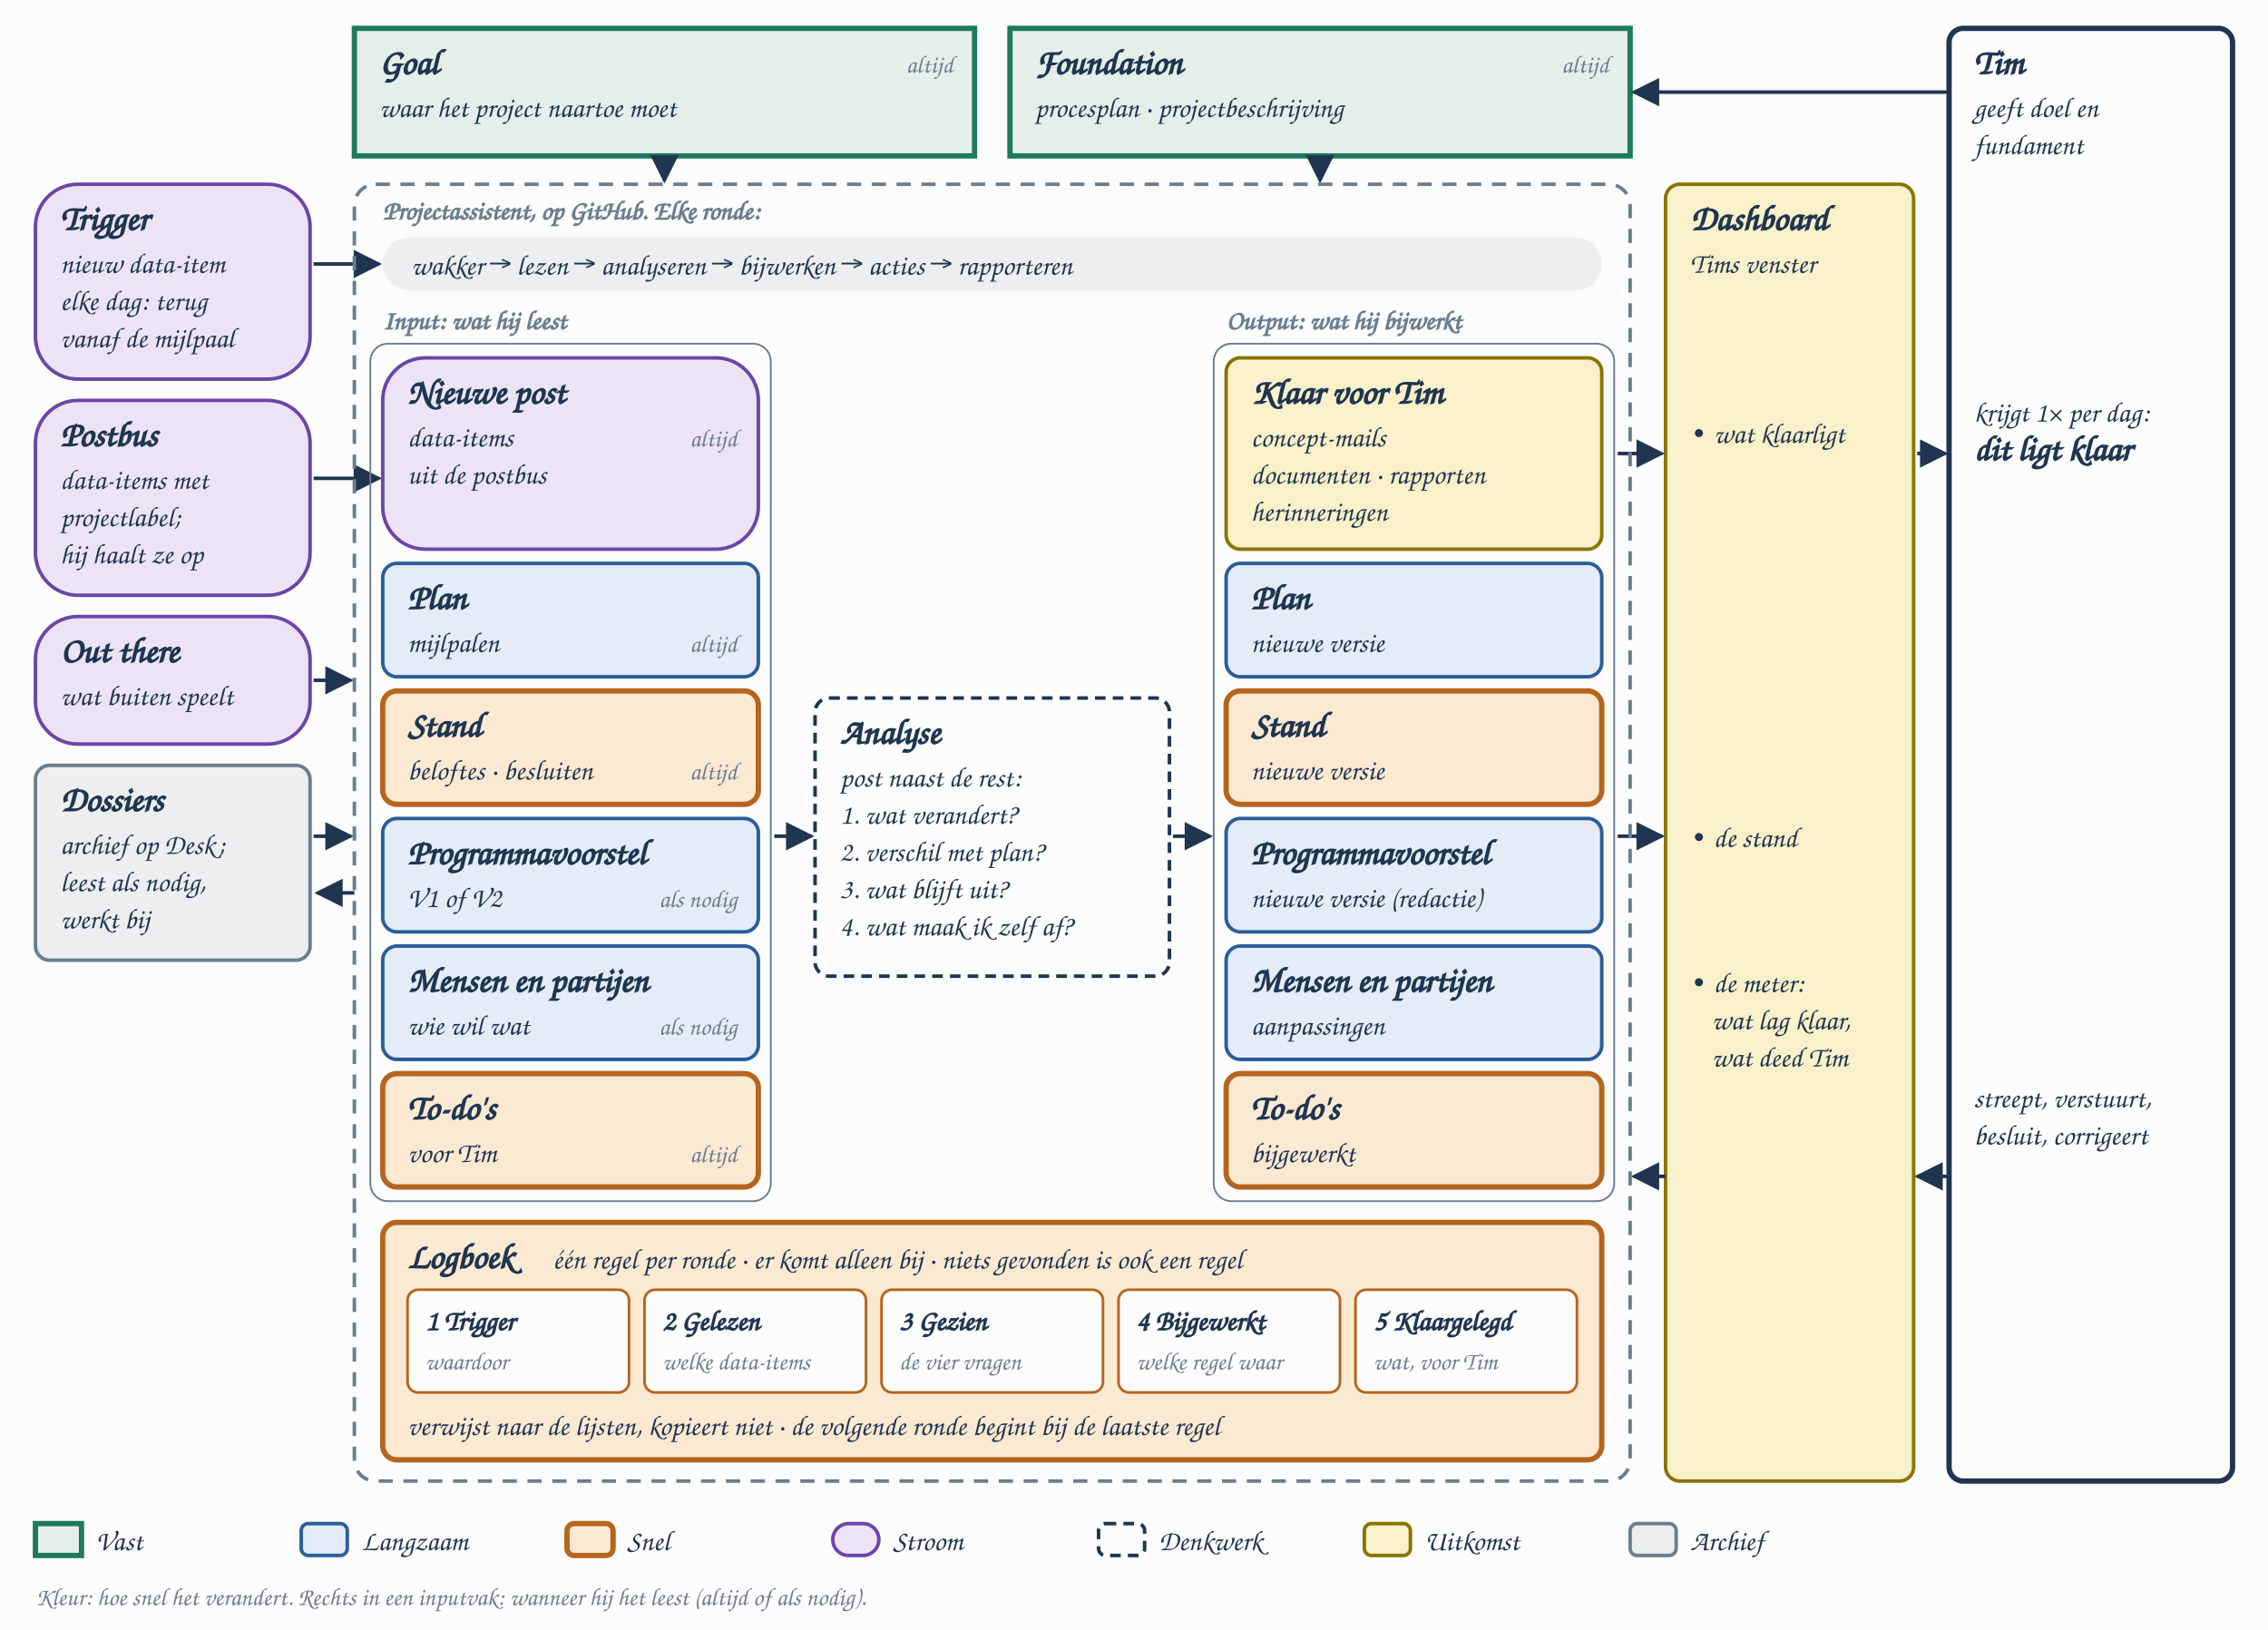
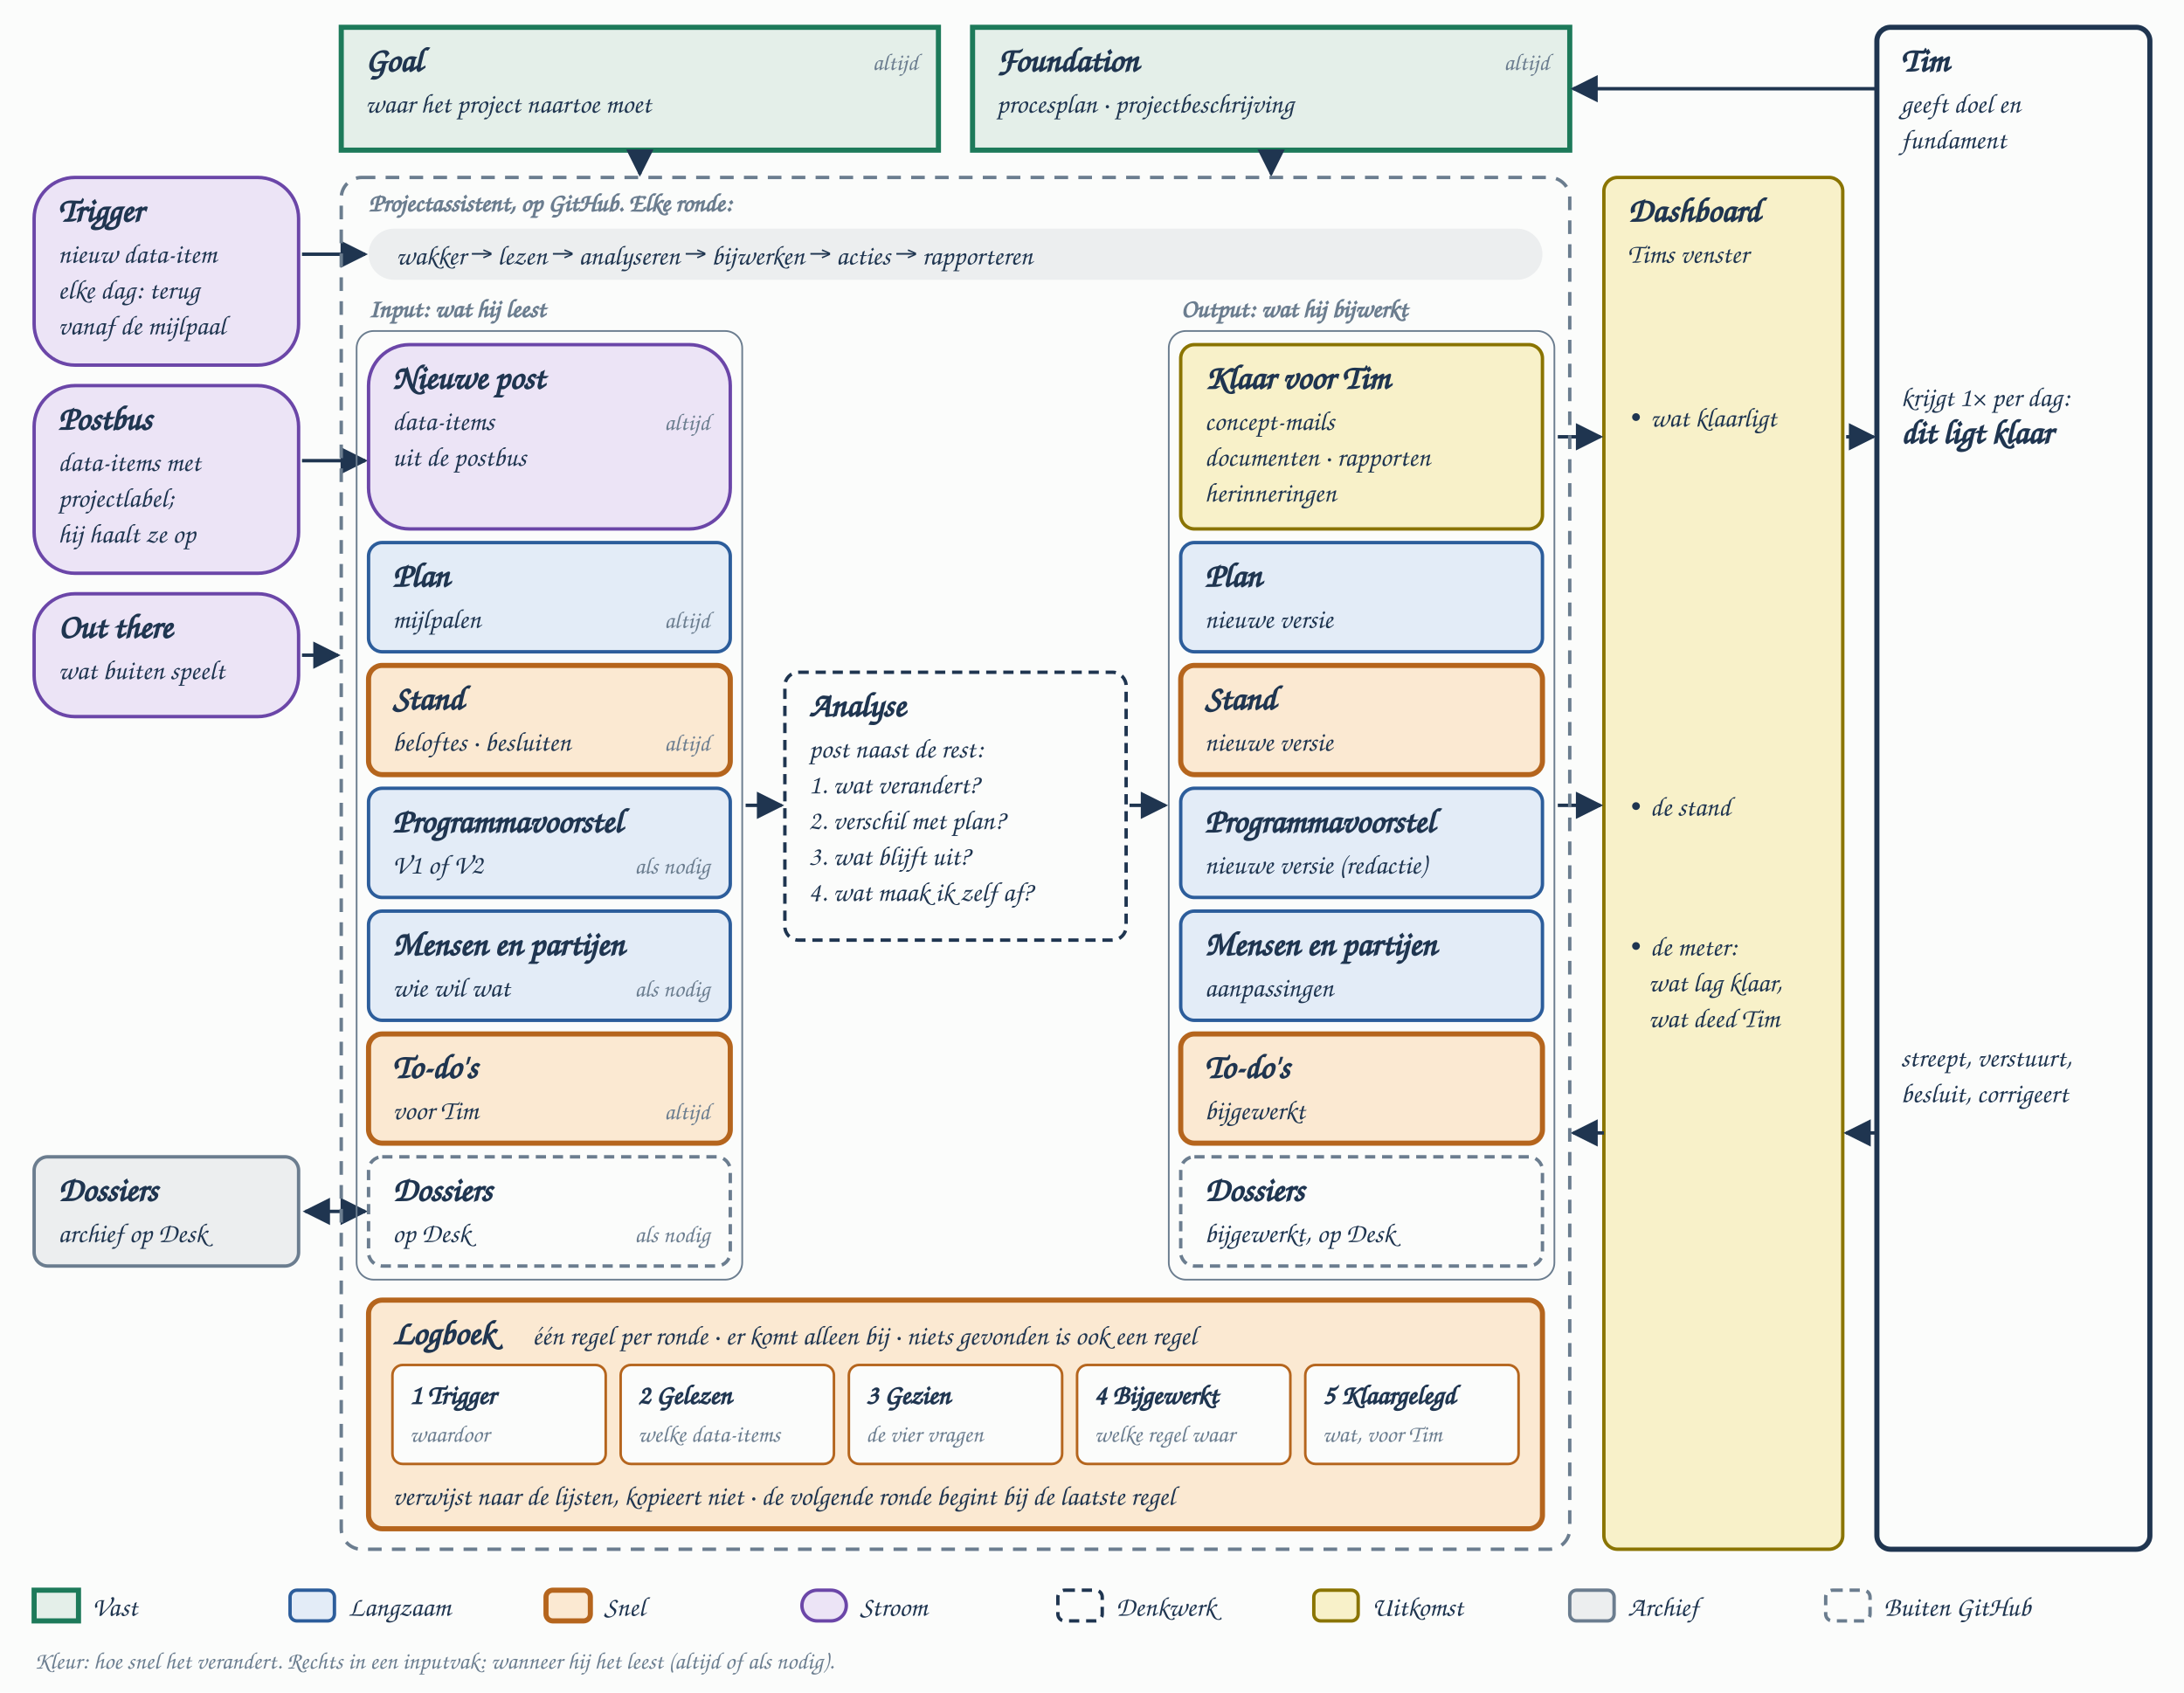
- <svg xmlns="http://www.w3.org/2000/svg" width="1280" height="920" viewBox="0 0 1280 920" role="img" aria-label="Containertekening van de projectassistent">
+ <svg xmlns="http://www.w3.org/2000/svg" width="1280" height="992" viewBox="0 0 1280 992" role="img" aria-label="Containertekening van de projectassistent">
  <style>text{fill:#1f3550;font-family:"Kalam","Comic Sans MS","Chalkboard SE",cursive}
.lbl{font-weight:700;font-size:20px}.sm{font-size:16px}.xs{font-size:14px;fill:#6b7d8f}
.clbl{font-size:15px;font-weight:700;fill:#6b7d8f}
.vak{font-size:16px;font-weight:700}
.cel{fill:#fbfcfb;stroke:#b5651d;stroke-width:1.5}
.b{stroke-width:2}
.vast{fill:#e4efe9;stroke:#1d7a5a;stroke-width:3}
.slow{fill:#e3ecf7;stroke:#2c5d9b}
.fast{fill:#fbe9d2;stroke:#b5651d;stroke-width:3}
.flow{fill:#ece4f6;stroke:#6b46a8}
.think{fill:#fbfcfb;stroke:#1f3550;stroke-dasharray:6 4}
.out{fill:#f8f1c9;stroke:#8a7400}
.arch{fill:#eceeef;stroke:#6b7d8f}
+ .ext{fill:none;stroke-dasharray:6 4}
.tim{fill:#fbfcfb;stroke:#1f3550;stroke-width:3}
.loop{fill:#eceeef}
.group{fill:none;stroke:#6b7d8f;stroke-width:1}
.container{fill:none;stroke:#6b7d8f;stroke-width:2;stroke-dasharray:8 6}
.arrow{stroke:#1f3550;stroke-width:2;fill:none;marker-end:url(#pijl)}.both{marker-start:url(#pijl)}.tip{fill:#1f3550}</style>
-   <rect width="1280" height="920" fill="#fbfcfb" />
+   <rect width="1280" height="992" fill="#fbfcfb" />
  <defs>
    <marker id="pijl" viewBox="0 0 10 10" refX="9" refY="5" markerWidth="8" markerHeight="8" orient="auto-start-reverse">
      <path d="M0,0 L10,5 L0,10 z" class="tip" />
    </marker>
  </defs>
  <rect class="b vast" x="200" y="16" width="350" height="72" rx="0" />
  <text class="lbl" x="214" y="42">Goal</text>
  <text class="sm" x="214" y="66">waar het project naartoe moet</text>
  <text class="xs" text-anchor="end" x="538" y="41">altijd</text>
  <rect class="b vast" x="570" y="16" width="350" height="72" rx="0" />
  <text class="lbl" x="584" y="42">Foundation</text>
  <text class="sm" x="584" y="66">procesplan · projectbeschrijving</text>
  <text class="xs" text-anchor="end" x="908" y="41">altijd</text>
  <path class="arrow" d="M375,88 L375,102" />
  <path class="arrow" d="M745,88 L745,102" />
-   <rect class="b out" x="940" y="104" width="140" height="732" rx="8" />
+   <rect class="b out" x="940" y="104" width="140" height="804" rx="8" />
  <text class="lbl" x="954" y="130">Dashboard</text>
  <text class="sm" x="954" y="154">Tims venster</text>
  <text class="sm" x="954" y="250">• wat klaarligt</text>
  <text class="sm" x="954" y="478">• de stand</text>
  <text class="sm" x="954" y="560">• de meter:</text>
  <text class="sm" x="966" y="581">wat lag klaar,</text>
  <text class="sm" x="966" y="602">wat deed Tim</text>
  <path class="arrow" d="M913,256 L938,256" />
  <path class="arrow" d="M913,472 L938,472" />
-   <rect class="b tim" x="1100" y="16" width="160" height="820" rx="8" />
+   <rect class="b tim" x="1100" y="16" width="160" height="892" rx="8" />
  <text class="lbl" x="1114" y="42">Tim</text>
  <text class="sm" x="1114" y="66">geeft doel en</text>
  <text class="sm" x="1114" y="87">fundament</text>
  <path class="arrow" d="M1100,52 L922,52" />
  <text class="sm" x="1114" y="238">krijgt 1× per dag:</text>
  <text class="lbl" x="1114" y="260">dit ligt klaar</text>
  <path class="arrow" d="M1082,256 L1098,256" />
  <text class="sm" x="1114" y="625">streept, verstuurt,</text>
  <text class="sm" x="1114" y="646">besluit, corrigeert</text>
  <path class="arrow" d="M1100,664 L1082,664" />
  <path class="arrow" d="M940,664 L922,664" />
  <rect class="b flow" x="20" y="104" width="155" height="110" rx="24" />
  <text class="lbl" x="34" y="130">Trigger</text>
  <text class="sm" x="34" y="154">nieuw data-item</text>
  <text class="sm" x="34" y="175">elke dag: terug</text>
  <text class="sm" x="34" y="196">vanaf de mijlpaal</text>
  <path class="arrow" d="M177,149 L214,149" />
  <rect class="b flow" x="20" y="226" width="155" height="110" rx="24" />
  <text class="lbl" x="34" y="252">Postbus</text>
  <text class="sm" x="34" y="276">data-items met</text>
  <text class="sm" x="34" y="297">projectlabel;</text>
  <text class="sm" x="34" y="318">hij haalt ze op</text>
  <path class="arrow" d="M177,270 L214,270" />
  <rect class="b flow" x="20" y="348" width="155" height="72" rx="24" />
  <text class="lbl" x="34" y="374">Out there</text>
  <text class="sm" x="34" y="398">wat buiten speelt</text>
  <path class="arrow" d="M177,384 L198,384" />
-   <rect class="b arch" x="20" y="432" width="155" height="110" rx="8" />
-   <text class="lbl" x="34" y="458">Dossiers</text>
-   <text class="sm" x="34" y="482">archief op Desk;</text>
-   <text class="sm" x="34" y="503">leest als nodig,</text>
-   <text class="sm" x="34" y="524">werkt bij</text>
-   <path class="arrow" d="M177,472 L198,472" />
-   <path class="arrow" d="M200,504 L179,504" />
-   <rect class="container" x="200" y="104" width="720" height="732" rx="12" />
+   <rect class="b arch" x="20" y="678" width="155" height="64" rx="8" />
+   <text class="lbl" x="34" y="704">Dossiers</text>
+   <text class="sm" x="34" y="728">archief op Desk</text>
+   <path class="arrow both" d="M179,710 L214,710" />
+   <rect class="container" x="200" y="104" width="720" height="804" rx="12" />
  <text class="clbl" x="216" y="124">Projectassistent, op GitHub. Elke ronde:</text>
  <rect class="loop" x="216" y="134" width="688" height="30" rx="15" />
  <text class="sm" x="232" y="155">wakker → lezen → analyseren → bijwerken → acties → rapporteren</text>
  <text class="clbl" x="216" y="186">Input: wat hij leest</text>
  <text class="clbl" x="692" y="186">Output: wat hij bijwerkt</text>
-   <rect class="group" x="209" y="194" width="226" height="484" rx="10" />
-   <rect class="group" x="685" y="194" width="226" height="484" rx="10" />
+   <rect class="group" x="209" y="194" width="226" height="556" rx="10" />
+   <rect class="group" x="685" y="194" width="226" height="556" rx="10" />
  <rect class="b slow" x="216" y="318" width="212" height="64" rx="8" />
  <text class="lbl" x="230" y="344">Plan</text>
  <text class="sm" x="230" y="368">mijlpalen</text>
  <text class="xs" text-anchor="end" x="416" y="368">altijd</text>
  <rect class="b slow" x="692" y="318" width="212" height="64" rx="8" />
  <text class="lbl" x="706" y="344">Plan</text>
  <text class="sm" x="706" y="368">nieuwe versie</text>
  <rect class="b fast" x="216" y="390" width="212" height="64" rx="8" />
  <text class="lbl" x="230" y="416">Stand</text>
  <text class="sm" x="230" y="440">beloftes · besluiten</text>
  <text class="xs" text-anchor="end" x="416" y="440">altijd</text>
  <rect class="b fast" x="692" y="390" width="212" height="64" rx="8" />
  <text class="lbl" x="706" y="416">Stand</text>
  <text class="sm" x="706" y="440">nieuwe versie</text>
  <rect class="b slow" x="216" y="462" width="212" height="64" rx="8" />
  <text class="lbl" x="230" y="488">Programmavoorstel</text>
  <text class="sm" x="230" y="512">V1 of V2</text>
  <text class="xs" text-anchor="end" x="416" y="512">als nodig</text>
  <rect class="b slow" x="692" y="462" width="212" height="64" rx="8" />
  <text class="lbl" x="706" y="488">Programmavoorstel</text>
  <text class="sm" x="706" y="512">nieuwe versie (redactie)</text>
  <rect class="b slow" x="216" y="534" width="212" height="64" rx="8" />
  <text class="lbl" x="230" y="560">Mensen en partijen</text>
  <text class="sm" x="230" y="584">wie wil wat</text>
  <text class="xs" text-anchor="end" x="416" y="584">als nodig</text>
  <rect class="b slow" x="692" y="534" width="212" height="64" rx="8" />
  <text class="lbl" x="706" y="560">Mensen en partijen</text>
  <text class="sm" x="706" y="584">aanpassingen</text>
  <rect class="b fast" x="216" y="606" width="212" height="64" rx="8" />
  <text class="lbl" x="230" y="632">To-do's</text>
  <text class="sm" x="230" y="656">voor Tim</text>
  <text class="xs" text-anchor="end" x="416" y="656">altijd</text>
  <rect class="b fast" x="692" y="606" width="212" height="64" rx="8" />
  <text class="lbl" x="706" y="632">To-do's</text>
  <text class="sm" x="706" y="656">bijgewerkt</text>
+   <rect class="b arch ext" x="216" y="678" width="212" height="64" rx="8" />
+   <text class="lbl" x="230" y="704">Dossiers</text>
+   <text class="sm" x="230" y="728">op Desk</text>
+   <text class="xs" text-anchor="end" x="416" y="728">als nodig</text>
+   <rect class="b arch ext" x="692" y="678" width="212" height="64" rx="8" />
+   <text class="lbl" x="706" y="704">Dossiers</text>
+   <text class="sm" x="706" y="728">bijgewerkt, op Desk</text>
  <rect class="b flow" x="216" y="202" width="212" height="108" rx="24" />
  <text class="lbl" x="230" y="228">Nieuwe post</text>
  <text class="sm" x="230" y="252">data-items</text>
  <text class="sm" x="230" y="273">uit de postbus</text>
  <text class="xs" text-anchor="end" x="416" y="252">altijd</text>
  <rect class="b out" x="692" y="202" width="212" height="108" rx="8" />
  <text class="lbl" x="706" y="228">Klaar voor Tim</text>
  <text class="sm" x="706" y="252">concept-mails</text>
  <text class="sm" x="706" y="273">documenten · rapporten</text>
  <text class="sm" x="706" y="294">herinneringen</text>
  <rect class="b think" x="460" y="394" width="200" height="157" rx="8" />
  <text class="lbl" x="474" y="420">Analyse</text>
  <text class="sm" x="474" y="444">post naast de rest:</text>
  <text class="sm" x="474" y="465">1. wat verandert?</text>
  <text class="sm" x="474" y="486">2. verschil met plan?</text>
  <text class="sm" x="474" y="507">3. wat blijft uit?</text>
  <text class="sm" x="474" y="528">4. wat maak ik zelf af?</text>
  <path class="arrow" d="M437,472 L458,472" />
  <path class="arrow" d="M662,472 L683,472" />
-   <rect class="b fast" x="216" y="690" width="688" height="134" rx="8" />
-   <text class="lbl" x="230" y="716">Logboek</text>
-   <text class="sm" x="312" y="716">één regel per ronde · er komt alleen bij · niets gevonden is ook een regel</text>
-   <rect class="cel" x="230" y="728" width="125" height="58" rx="6" />
-   <text class="vak" x="240" y="751">1 Trigger</text>
-   <text class="xs" x="240" y="773">waardoor</text>
-   <rect class="cel" x="363.75" y="728" width="125" height="58" rx="6" />
-   <text class="vak" x="373.75" y="751">2 Gelezen</text>
-   <text class="xs" x="373.75" y="773">welke data-items</text>
-   <rect class="cel" x="497.5" y="728" width="125" height="58" rx="6" />
-   <text class="vak" x="507.5" y="751">3 Gezien</text>
-   <text class="xs" x="507.5" y="773">de vier vragen</text>
-   <rect class="cel" x="631.25" y="728" width="125" height="58" rx="6" />
-   <text class="vak" x="641.25" y="751">4 Bijgewerkt</text>
-   <text class="xs" x="641.25" y="773">welke regel waar</text>
-   <rect class="cel" x="765" y="728" width="125" height="58" rx="6" />
-   <text class="vak" x="775" y="751">5 Klaargelegd</text>
-   <text class="xs" x="775" y="773">wat, voor Tim</text>
-   <text class="sm" x="230" y="810">verwijst naar de lijsten, kopieert niet · de volgende ronde begint bij de laatste regel</text>
-   <rect class="b vast" x="20" y="860" width="26" height="18" rx="0" />
-   <text class="sm" x="54" y="875">Vast</text>
-   <rect class="b slow" x="170" y="860" width="26" height="18" rx="4" />
-   <text class="sm" x="204" y="875">Langzaam</text>
-   <rect class="b fast" x="320" y="860" width="26" height="18" rx="4" />
-   <text class="sm" x="354" y="875">Snel</text>
-   <rect class="b flow" x="470" y="860" width="26" height="18" rx="9" />
-   <text class="sm" x="504" y="875">Stroom</text>
-   <rect class="b think" x="620" y="860" width="26" height="18" rx="4" />
-   <text class="sm" x="654" y="875">Denkwerk</text>
-   <rect class="b out" x="770" y="860" width="26" height="18" rx="4" />
-   <text class="sm" x="804" y="875">Uitkomst</text>
-   <rect class="b arch" x="920" y="860" width="26" height="18" rx="4" />
-   <text class="sm" x="954" y="875">Archief</text>
-   <text class="xs" x="20" y="906">Kleur: hoe snel het verandert. Rechts in een inputvak: wanneer hij het leest (altijd of als nodig).</text>
+   <rect class="b fast" x="216" y="762" width="688" height="134" rx="8" />
+   <text class="lbl" x="230" y="788">Logboek</text>
+   <text class="sm" x="312" y="788">één regel per ronde · er komt alleen bij · niets gevonden is ook een regel</text>
+   <rect class="cel" x="230" y="800" width="125" height="58" rx="6" />
+   <text class="vak" x="240" y="823">1 Trigger</text>
+   <text class="xs" x="240" y="845">waardoor</text>
+   <rect class="cel" x="363.75" y="800" width="125" height="58" rx="6" />
+   <text class="vak" x="373.75" y="823">2 Gelezen</text>
+   <text class="xs" x="373.75" y="845">welke data-items</text>
+   <rect class="cel" x="497.5" y="800" width="125" height="58" rx="6" />
+   <text class="vak" x="507.5" y="823">3 Gezien</text>
+   <text class="xs" x="507.5" y="845">de vier vragen</text>
+   <rect class="cel" x="631.25" y="800" width="125" height="58" rx="6" />
+   <text class="vak" x="641.25" y="823">4 Bijgewerkt</text>
+   <text class="xs" x="641.25" y="845">welke regel waar</text>
+   <rect class="cel" x="765" y="800" width="125" height="58" rx="6" />
+   <text class="vak" x="775" y="823">5 Klaargelegd</text>
+   <text class="xs" x="775" y="845">wat, voor Tim</text>
+   <text class="sm" x="230" y="882">verwijst naar de lijsten, kopieert niet · de volgende ronde begint bij de laatste regel</text>
+   <rect class="b vast" x="20" y="932" width="26" height="18" rx="0" />
+   <text class="sm" x="54" y="947">Vast</text>
+   <rect class="b slow" x="170" y="932" width="26" height="18" rx="4" />
+   <text class="sm" x="204" y="947">Langzaam</text>
+   <rect class="b fast" x="320" y="932" width="26" height="18" rx="4" />
+   <text class="sm" x="354" y="947">Snel</text>
+   <rect class="b flow" x="470" y="932" width="26" height="18" rx="9" />
+   <text class="sm" x="504" y="947">Stroom</text>
+   <rect class="b think" x="620" y="932" width="26" height="18" rx="4" />
+   <text class="sm" x="654" y="947">Denkwerk</text>
+   <rect class="b out" x="770" y="932" width="26" height="18" rx="4" />
+   <text class="sm" x="804" y="947">Uitkomst</text>
+   <rect class="b arch" x="920" y="932" width="26" height="18" rx="4" />
+   <text class="sm" x="954" y="947">Archief</text>
+   <rect class="b arch ext" x="1070" y="932" width="26" height="18" rx="4" />
+   <text class="sm" x="1104" y="947">Buiten GitHub</text>
+   <text class="xs" x="20" y="978">Kleur: hoe snel het verandert. Rechts in een inputvak: wanneer hij het leest (altijd of als nodig).</text>
</svg>
